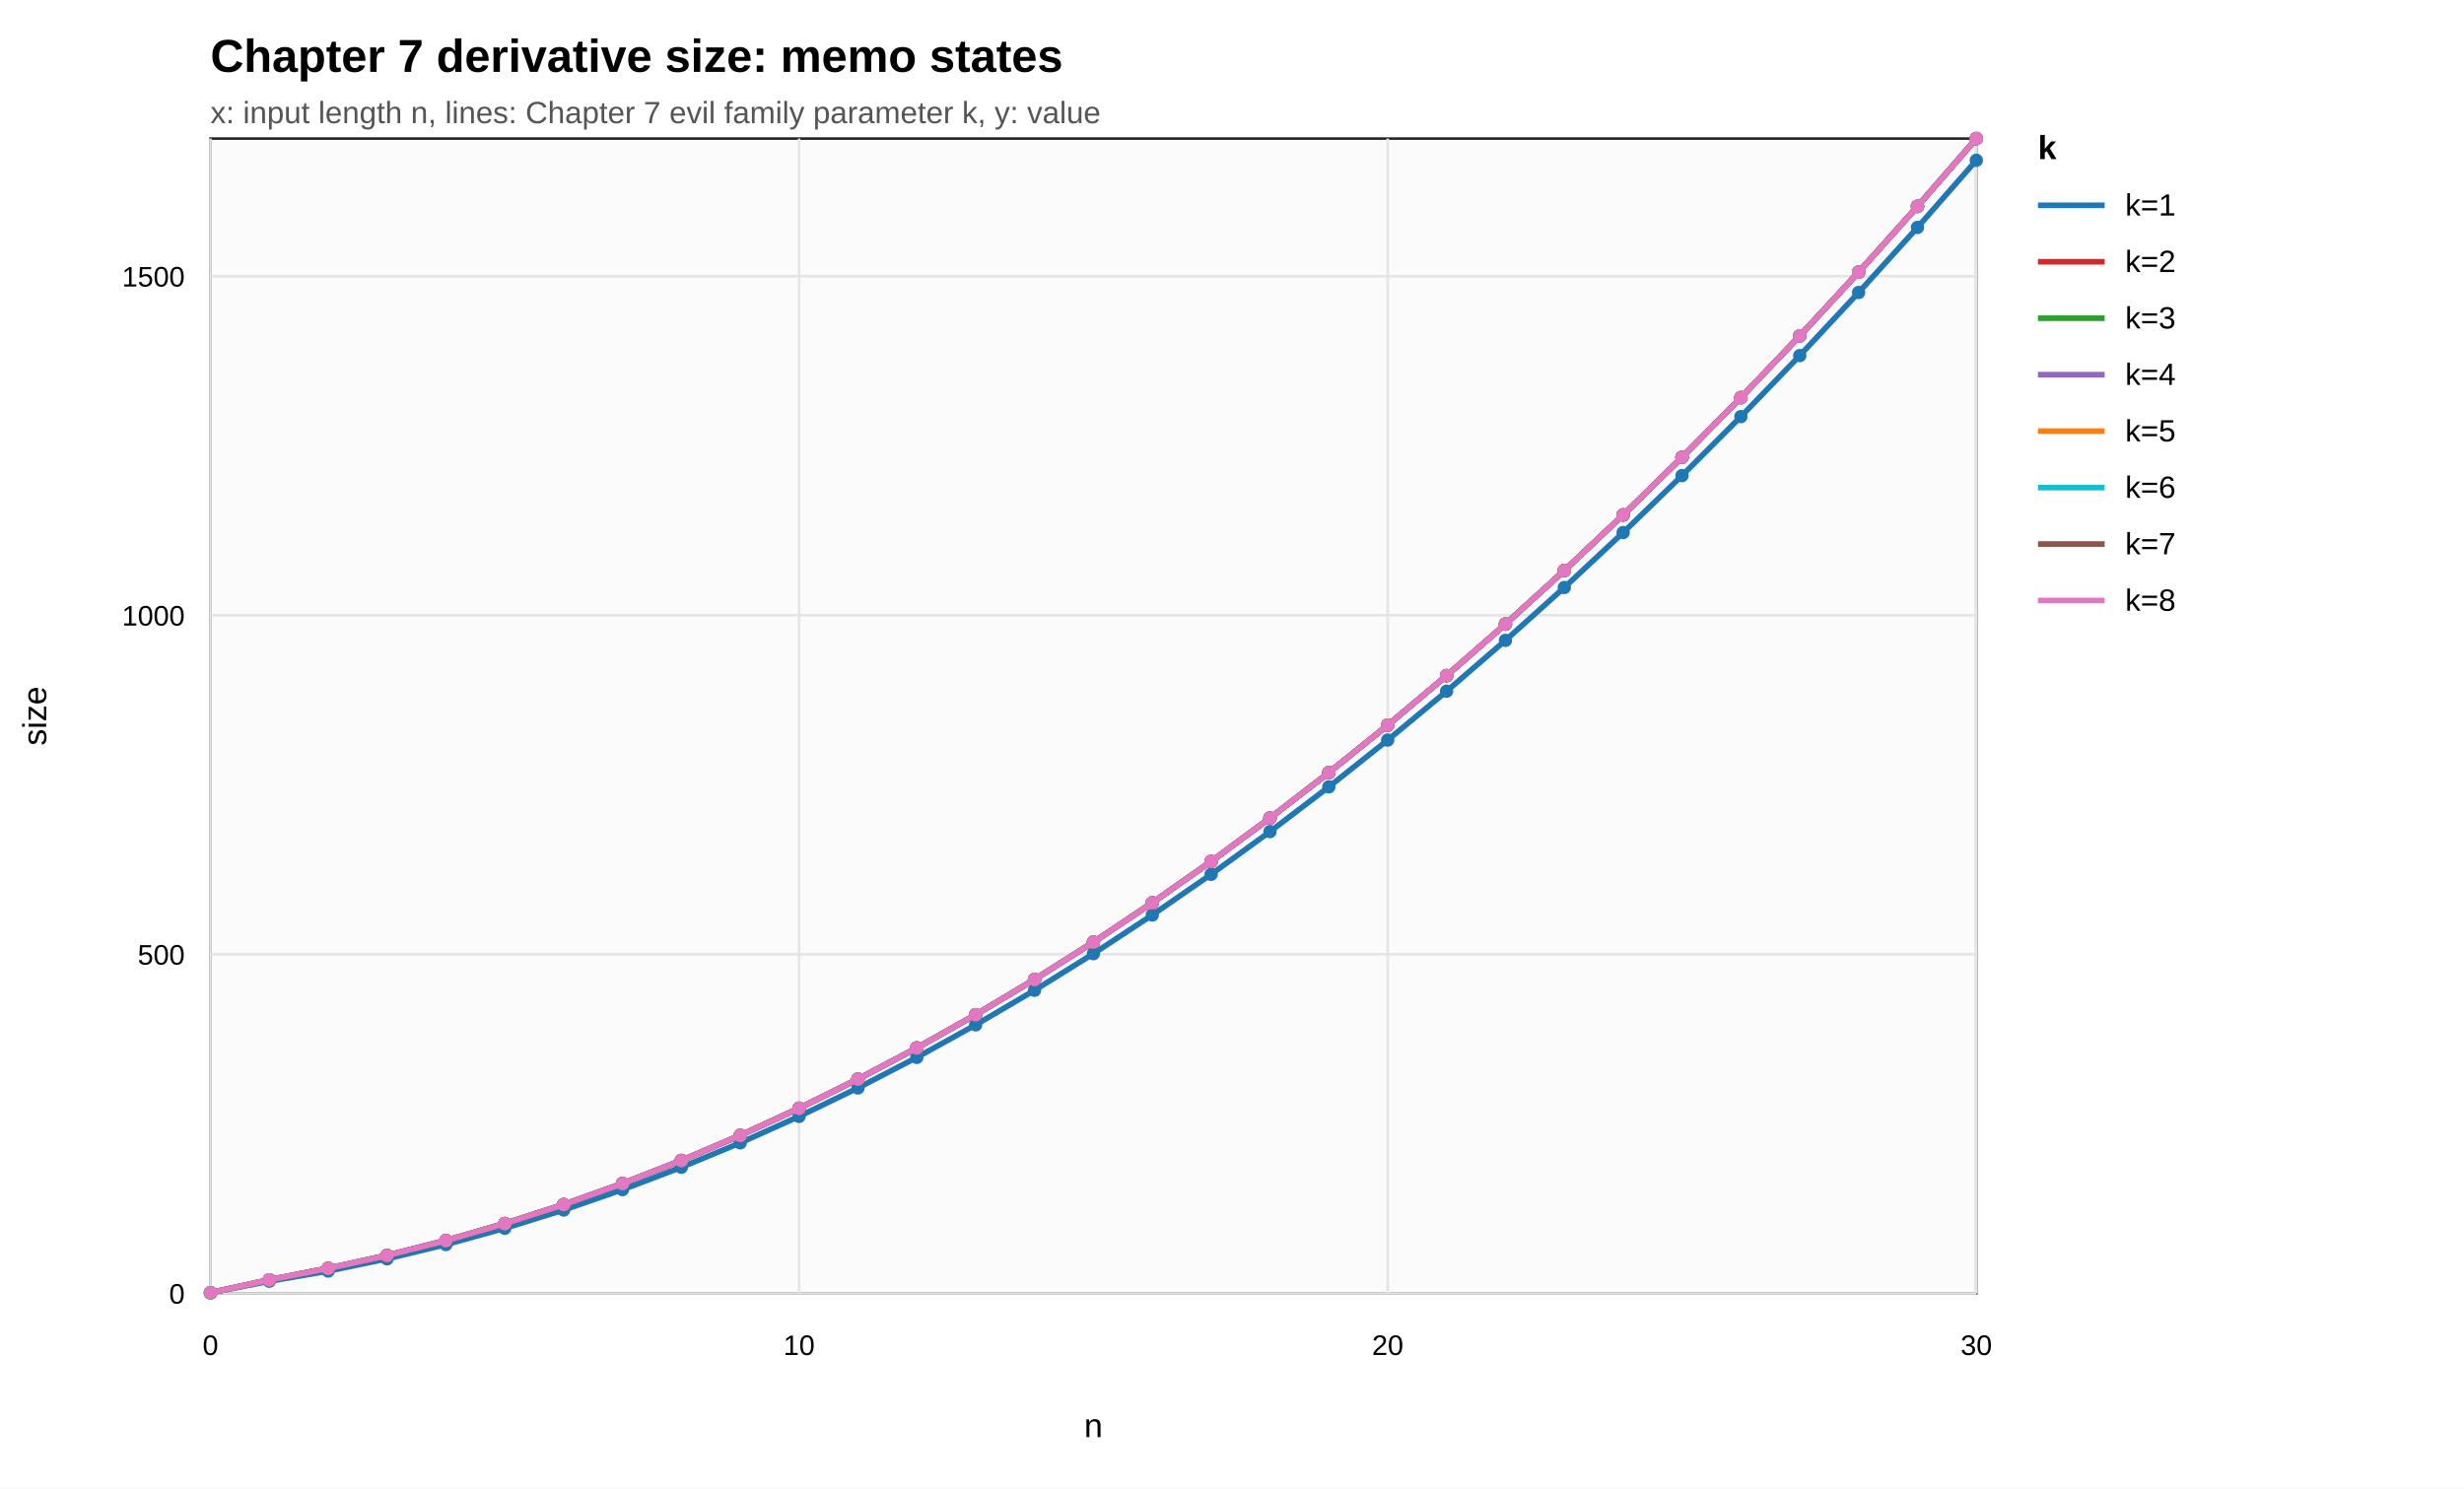
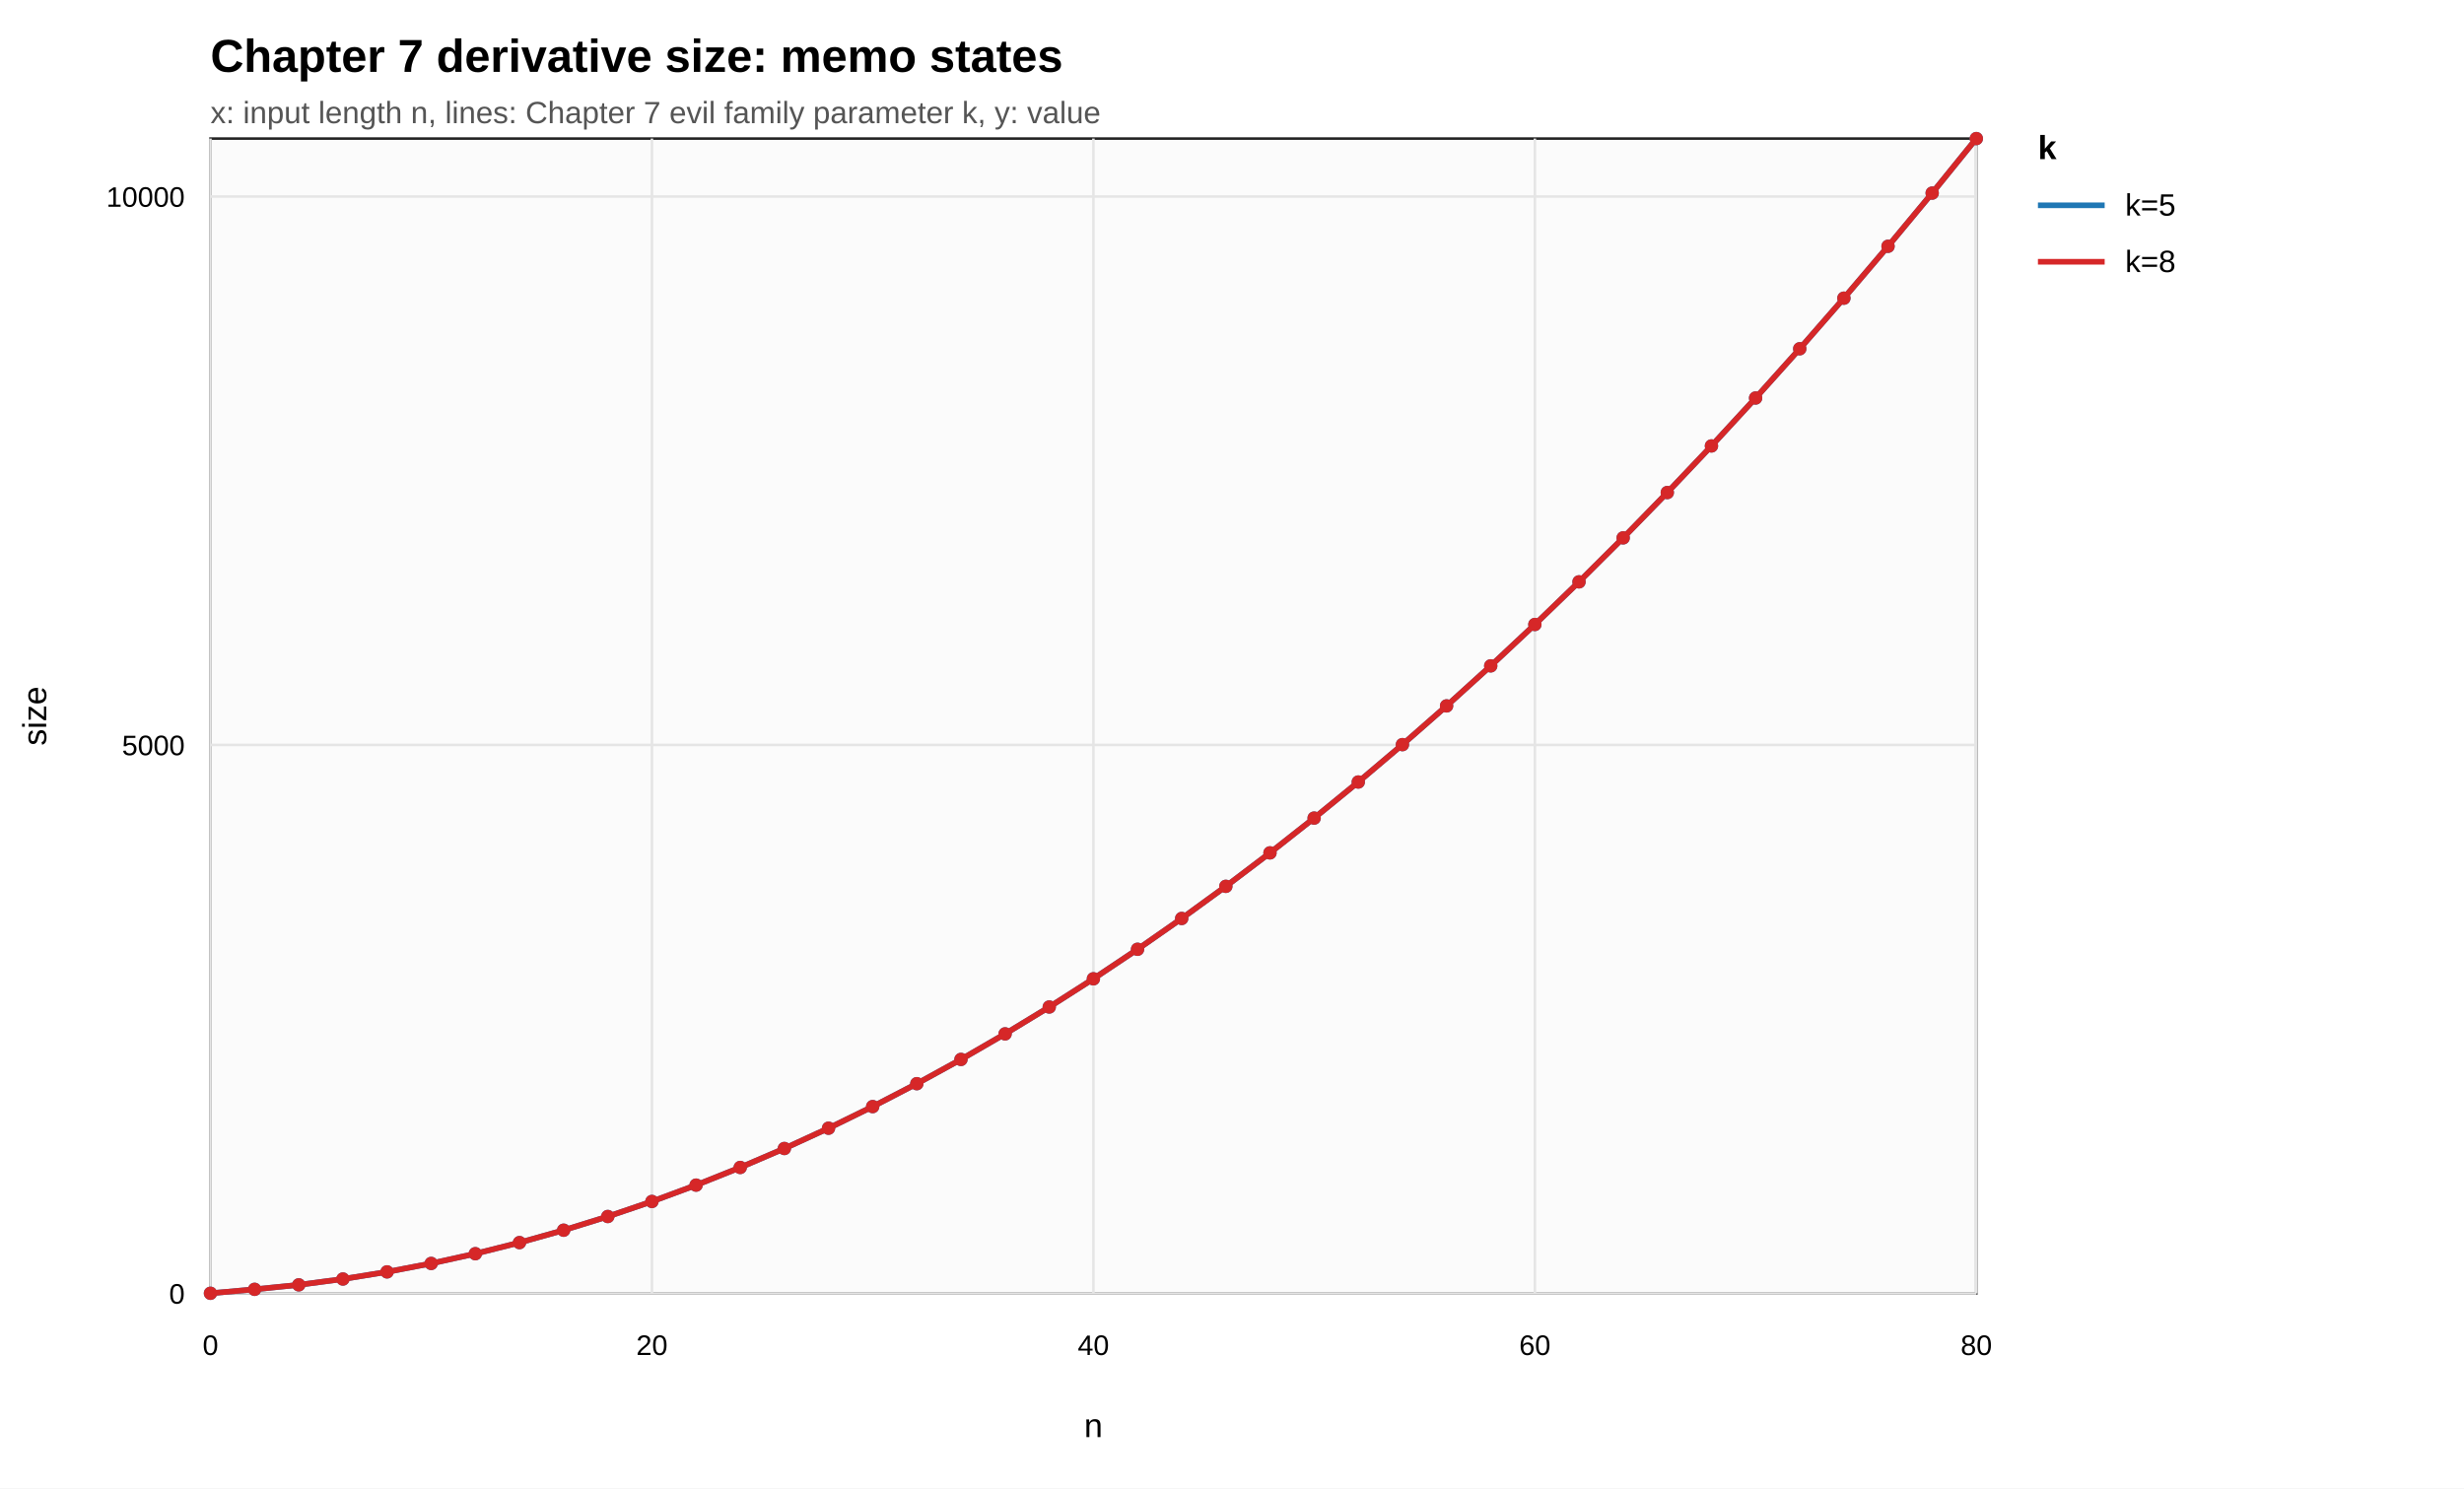
<svg xmlns="http://www.w3.org/2000/svg" width="960" height="580" viewBox="0 0 960 580">
  <rect width="100%" height="100%" fill="#ffffff" />
  <text x="82" y="28" font-family="Arial, sans-serif" font-size="18" font-weight="700">Chapter 7 derivative size: memo states</text>
  <text x="82" y="48" font-family="Arial, sans-serif" font-size="12" fill="#555">x: input length n, lines: Chapter 7 evil family parameter k, y: value</text>
  <rect x="82" y="54" width="688" height="450" fill="#fbfbfb" stroke="#222" stroke-width="1" />
  <line x1="82.00" y1="54" x2="82.00" y2="504" stroke="#e5e5e5" stroke-width="1" />
  <text x="82.00" y="528" text-anchor="middle" font-family="Arial, sans-serif" font-size="11">0</text>
-   <line x1="311.33" y1="54" x2="311.33" y2="504" stroke="#e5e5e5" stroke-width="1" />
-   <text x="311.33" y="528" text-anchor="middle" font-family="Arial, sans-serif" font-size="11">10</text>
-   <line x1="540.67" y1="54" x2="540.67" y2="504" stroke="#e5e5e5" stroke-width="1" />
-   <text x="540.67" y="528" text-anchor="middle" font-family="Arial, sans-serif" font-size="11">20</text>
+   <line x1="254.00" y1="54" x2="254.00" y2="504" stroke="#e5e5e5" stroke-width="1" />
+   <text x="254.00" y="528" text-anchor="middle" font-family="Arial, sans-serif" font-size="11">20</text>
+   <line x1="426.00" y1="54" x2="426.00" y2="504" stroke="#e5e5e5" stroke-width="1" />
+   <text x="426.00" y="528" text-anchor="middle" font-family="Arial, sans-serif" font-size="11">40</text>
+   <line x1="598.00" y1="54" x2="598.00" y2="504" stroke="#e5e5e5" stroke-width="1" />
+   <text x="598.00" y="528" text-anchor="middle" font-family="Arial, sans-serif" font-size="11">60</text>
  <line x1="770.00" y1="54" x2="770.00" y2="504" stroke="#e5e5e5" stroke-width="1" />
-   <text x="770.00" y="528" text-anchor="middle" font-family="Arial, sans-serif" font-size="11">30</text>
+   <text x="770.00" y="528" text-anchor="middle" font-family="Arial, sans-serif" font-size="11">80</text>
  <line x1="82" y1="504.00" x2="770" y2="504.00" stroke="#e5e5e5" stroke-width="1" />
  <text x="72" y="508.00" text-anchor="end" font-family="Arial, sans-serif" font-size="11">0</text>
-   <line x1="82" y1="371.88" x2="770" y2="371.88" stroke="#e5e5e5" stroke-width="1" />
-   <text x="72" y="375.88" text-anchor="end" font-family="Arial, sans-serif" font-size="11">500</text>
-   <line x1="82" y1="239.76" x2="770" y2="239.76" stroke="#e5e5e5" stroke-width="1" />
-   <text x="72" y="243.76" text-anchor="end" font-family="Arial, sans-serif" font-size="11">1000</text>
-   <line x1="82" y1="107.64" x2="770" y2="107.64" stroke="#e5e5e5" stroke-width="1" />
-   <text x="72" y="111.64" text-anchor="end" font-family="Arial, sans-serif" font-size="11">1500</text>
+   <line x1="82" y1="290.28" x2="770" y2="290.28" stroke="#e5e5e5" stroke-width="1" />
+   <text x="72" y="294.28" text-anchor="end" font-family="Arial, sans-serif" font-size="11">5000</text>
+   <line x1="82" y1="76.57" x2="770" y2="76.57" stroke="#e5e5e5" stroke-width="1" />
+   <text x="72" y="80.57" text-anchor="end" font-family="Arial, sans-serif" font-size="11">10000</text>
  <text x="426.00" y="560" text-anchor="middle" font-family="Arial, sans-serif" font-size="13">n</text>
  <text x="18" y="279.00" transform="rotate(-90 18,279.00)" text-anchor="middle" font-family="Arial, sans-serif" font-size="13">size</text>
-   <path d="M82.00,503.74 L104.93,499.24 L127.87,495.28 L150.80,490.52 L173.73,484.97 L196.67,478.63 L219.60,471.50 L242.53,463.57 L265.47,454.85 L288.40,445.34 L311.33,435.03 L334.27,423.94 L357.20,412.04 L380.13,399.36 L403.07,385.88 L426.00,371.62 L448.93,356.55 L471.87,340.70 L494.80,324.05 L517.73,306.61 L540.67,288.38 L563.60,269.36 L586.53,249.54 L609.47,228.93 L632.40,207.52 L655.33,185.33 L678.27,162.34 L701.20,138.56 L724.13,113.98 L747.07,88.62 L770.00,62.46" fill="none" stroke="#1f77b4" stroke-width="2.2" />
-   <circle cx="82.00" cy="503.74" r="2.6" fill="#1f77b4" />
-   <circle cx="104.93" cy="499.24" r="2.6" fill="#1f77b4" />
-   <circle cx="127.87" cy="495.28" r="2.6" fill="#1f77b4" />
-   <circle cx="150.80" cy="490.52" r="2.6" fill="#1f77b4" />
-   <circle cx="173.73" cy="484.97" r="2.6" fill="#1f77b4" />
-   <circle cx="196.67" cy="478.63" r="2.6" fill="#1f77b4" />
-   <circle cx="219.60" cy="471.50" r="2.6" fill="#1f77b4" />
-   <circle cx="242.53" cy="463.57" r="2.6" fill="#1f77b4" />
-   <circle cx="265.47" cy="454.85" r="2.6" fill="#1f77b4" />
-   <circle cx="288.40" cy="445.34" r="2.6" fill="#1f77b4" />
-   <circle cx="311.33" cy="435.03" r="2.6" fill="#1f77b4" />
-   <circle cx="334.27" cy="423.94" r="2.6" fill="#1f77b4" />
-   <circle cx="357.20" cy="412.04" r="2.6" fill="#1f77b4" />
-   <circle cx="380.13" cy="399.36" r="2.6" fill="#1f77b4" />
-   <circle cx="403.07" cy="385.88" r="2.6" fill="#1f77b4" />
-   <circle cx="426.00" cy="371.62" r="2.6" fill="#1f77b4" />
-   <circle cx="448.93" cy="356.55" r="2.6" fill="#1f77b4" />
-   <circle cx="471.87" cy="340.70" r="2.6" fill="#1f77b4" />
-   <circle cx="494.80" cy="324.05" r="2.6" fill="#1f77b4" />
-   <circle cx="517.73" cy="306.61" r="2.6" fill="#1f77b4" />
-   <circle cx="540.67" cy="288.38" r="2.6" fill="#1f77b4" />
-   <circle cx="563.60" cy="269.36" r="2.6" fill="#1f77b4" />
-   <circle cx="586.53" cy="249.54" r="2.6" fill="#1f77b4" />
-   <circle cx="609.47" cy="228.93" r="2.6" fill="#1f77b4" />
-   <circle cx="632.40" cy="207.52" r="2.6" fill="#1f77b4" />
-   <circle cx="655.33" cy="185.33" r="2.6" fill="#1f77b4" />
-   <circle cx="678.27" cy="162.34" r="2.6" fill="#1f77b4" />
-   <circle cx="701.20" cy="138.56" r="2.6" fill="#1f77b4" />
-   <circle cx="724.13" cy="113.98" r="2.6" fill="#1f77b4" />
-   <circle cx="747.07" cy="88.62" r="2.6" fill="#1f77b4" />
-   <circle cx="770.00" cy="62.46" r="2.6" fill="#1f77b4" />
-   <path d="M82.00,503.74 L104.93,498.72 L127.87,494.22 L150.80,489.20 L173.73,483.39 L196.67,476.78 L219.60,469.38 L242.53,461.19 L265.47,452.21 L288.40,442.43 L311.33,431.86 L334.27,420.50 L357.20,408.35 L380.13,395.40 L403.07,381.66 L426.00,367.12 L448.93,351.80 L471.87,335.68 L494.80,318.77 L517.73,301.06 L540.67,282.57 L563.60,263.28 L586.53,243.20 L609.47,222.32 L632.40,200.65 L655.33,178.19 L678.27,154.94 L701.20,130.89 L724.13,106.06 L747.07,80.42 L770.00,54.00" fill="none" stroke="#d62728" stroke-width="2.2" />
-   <circle cx="82.00" cy="503.74" r="2.6" fill="#d62728" />
-   <circle cx="104.93" cy="498.72" r="2.6" fill="#d62728" />
-   <circle cx="127.87" cy="494.22" r="2.6" fill="#d62728" />
-   <circle cx="150.80" cy="489.20" r="2.6" fill="#d62728" />
-   <circle cx="173.73" cy="483.39" r="2.6" fill="#d62728" />
-   <circle cx="196.67" cy="476.78" r="2.6" fill="#d62728" />
-   <circle cx="219.60" cy="469.38" r="2.6" fill="#d62728" />
-   <circle cx="242.53" cy="461.19" r="2.6" fill="#d62728" />
-   <circle cx="265.47" cy="452.21" r="2.6" fill="#d62728" />
-   <circle cx="288.40" cy="442.43" r="2.6" fill="#d62728" />
-   <circle cx="311.33" cy="431.86" r="2.6" fill="#d62728" />
-   <circle cx="334.27" cy="420.50" r="2.6" fill="#d62728" />
-   <circle cx="357.20" cy="408.35" r="2.6" fill="#d62728" />
-   <circle cx="380.13" cy="395.40" r="2.6" fill="#d62728" />
-   <circle cx="403.07" cy="381.66" r="2.6" fill="#d62728" />
-   <circle cx="426.00" cy="367.12" r="2.6" fill="#d62728" />
-   <circle cx="448.93" cy="351.80" r="2.6" fill="#d62728" />
-   <circle cx="471.87" cy="335.68" r="2.6" fill="#d62728" />
-   <circle cx="494.80" cy="318.77" r="2.6" fill="#d62728" />
-   <circle cx="517.73" cy="301.06" r="2.6" fill="#d62728" />
-   <circle cx="540.67" cy="282.57" r="2.6" fill="#d62728" />
-   <circle cx="563.60" cy="263.28" r="2.6" fill="#d62728" />
-   <circle cx="586.53" cy="243.20" r="2.6" fill="#d62728" />
-   <circle cx="609.47" cy="222.32" r="2.6" fill="#d62728" />
-   <circle cx="632.40" cy="200.65" r="2.6" fill="#d62728" />
-   <circle cx="655.33" cy="178.19" r="2.6" fill="#d62728" />
-   <circle cx="678.27" cy="154.94" r="2.6" fill="#d62728" />
-   <circle cx="701.20" cy="130.89" r="2.6" fill="#d62728" />
-   <circle cx="724.13" cy="106.06" r="2.6" fill="#d62728" />
-   <circle cx="747.07" cy="80.42" r="2.6" fill="#d62728" />
+   <path d="M82.00,503.96 L99.20,502.42 L116.40,500.67 L133.60,498.40 L150.80,495.62 L168.00,492.33 L185.20,488.53 L202.40,484.21 L219.60,479.38 L236.80,474.04 L254.00,468.18 L271.20,461.81 L288.40,454.93 L305.60,447.54 L322.80,439.63 L340.00,431.21 L357.20,422.28 L374.40,412.83 L391.60,402.87 L408.80,392.40 L426.00,381.41 L443.20,369.91 L460.40,357.90 L477.60,345.38 L494.80,332.34 L512.00,318.79 L529.20,304.73 L546.40,290.16 L563.60,275.07 L580.80,259.47 L598.00,243.35 L615.20,226.73 L632.40,209.59 L649.60,191.93 L666.80,173.77 L684.00,155.09 L701.20,135.90 L718.40,116.19 L735.60,95.97 L752.80,75.24 L770.00,54.00" fill="none" stroke="#1f77b4" stroke-width="2.2" />
+   <circle cx="82.00" cy="503.96" r="2.6" fill="#1f77b4" />
+   <circle cx="99.20" cy="502.42" r="2.6" fill="#1f77b4" />
+   <circle cx="116.40" cy="500.67" r="2.6" fill="#1f77b4" />
+   <circle cx="133.60" cy="498.40" r="2.6" fill="#1f77b4" />
+   <circle cx="150.80" cy="495.62" r="2.6" fill="#1f77b4" />
+   <circle cx="168.00" cy="492.33" r="2.6" fill="#1f77b4" />
+   <circle cx="185.20" cy="488.53" r="2.6" fill="#1f77b4" />
+   <circle cx="202.40" cy="484.21" r="2.6" fill="#1f77b4" />
+   <circle cx="219.60" cy="479.38" r="2.6" fill="#1f77b4" />
+   <circle cx="236.80" cy="474.04" r="2.6" fill="#1f77b4" />
+   <circle cx="254.00" cy="468.18" r="2.6" fill="#1f77b4" />
+   <circle cx="271.20" cy="461.81" r="2.6" fill="#1f77b4" />
+   <circle cx="288.40" cy="454.93" r="2.6" fill="#1f77b4" />
+   <circle cx="305.60" cy="447.54" r="2.6" fill="#1f77b4" />
+   <circle cx="322.80" cy="439.63" r="2.6" fill="#1f77b4" />
+   <circle cx="340.00" cy="431.21" r="2.6" fill="#1f77b4" />
+   <circle cx="357.20" cy="422.28" r="2.6" fill="#1f77b4" />
+   <circle cx="374.40" cy="412.83" r="2.6" fill="#1f77b4" />
+   <circle cx="391.60" cy="402.87" r="2.6" fill="#1f77b4" />
+   <circle cx="408.80" cy="392.40" r="2.6" fill="#1f77b4" />
+   <circle cx="426.00" cy="381.41" r="2.6" fill="#1f77b4" />
+   <circle cx="443.20" cy="369.91" r="2.6" fill="#1f77b4" />
+   <circle cx="460.40" cy="357.90" r="2.6" fill="#1f77b4" />
+   <circle cx="477.60" cy="345.38" r="2.6" fill="#1f77b4" />
+   <circle cx="494.80" cy="332.34" r="2.6" fill="#1f77b4" />
+   <circle cx="512.00" cy="318.79" r="2.6" fill="#1f77b4" />
+   <circle cx="529.20" cy="304.73" r="2.6" fill="#1f77b4" />
+   <circle cx="546.40" cy="290.16" r="2.6" fill="#1f77b4" />
+   <circle cx="563.60" cy="275.07" r="2.6" fill="#1f77b4" />
+   <circle cx="580.80" cy="259.47" r="2.6" fill="#1f77b4" />
+   <circle cx="598.00" cy="243.35" r="2.6" fill="#1f77b4" />
+   <circle cx="615.20" cy="226.73" r="2.6" fill="#1f77b4" />
+   <circle cx="632.40" cy="209.59" r="2.6" fill="#1f77b4" />
+   <circle cx="649.60" cy="191.93" r="2.6" fill="#1f77b4" />
+   <circle cx="666.80" cy="173.77" r="2.6" fill="#1f77b4" />
+   <circle cx="684.00" cy="155.09" r="2.6" fill="#1f77b4" />
+   <circle cx="701.20" cy="135.90" r="2.6" fill="#1f77b4" />
+   <circle cx="718.40" cy="116.19" r="2.6" fill="#1f77b4" />
+   <circle cx="735.60" cy="95.97" r="2.6" fill="#1f77b4" />
+   <circle cx="752.80" cy="75.24" r="2.6" fill="#1f77b4" />
+   <circle cx="770.00" cy="54.00" r="2.6" fill="#1f77b4" />
+   <path d="M82.00,503.96 L99.20,502.42 L116.40,500.67 L133.60,498.40 L150.80,495.62 L168.00,492.33 L185.20,488.53 L202.40,484.21 L219.60,479.38 L236.80,474.04 L254.00,468.18 L271.20,461.81 L288.40,454.93 L305.60,447.54 L322.80,439.63 L340.00,431.21 L357.20,422.28 L374.40,412.83 L391.60,402.87 L408.80,392.40 L426.00,381.41 L443.20,369.91 L460.40,357.90 L477.60,345.38 L494.80,332.34 L512.00,318.79 L529.20,304.73 L546.40,290.16 L563.60,275.07 L580.80,259.47 L598.00,243.35 L615.20,226.73 L632.40,209.59 L649.60,191.93 L666.80,173.77 L684.00,155.09 L701.20,135.90 L718.40,116.19 L735.60,95.97 L752.80,75.24 L770.00,54.00" fill="none" stroke="#d62728" stroke-width="2.2" />
+   <circle cx="82.00" cy="503.96" r="2.6" fill="#d62728" />
+   <circle cx="99.20" cy="502.42" r="2.6" fill="#d62728" />
+   <circle cx="116.40" cy="500.67" r="2.6" fill="#d62728" />
+   <circle cx="133.60" cy="498.40" r="2.6" fill="#d62728" />
+   <circle cx="150.80" cy="495.62" r="2.6" fill="#d62728" />
+   <circle cx="168.00" cy="492.33" r="2.6" fill="#d62728" />
+   <circle cx="185.20" cy="488.53" r="2.6" fill="#d62728" />
+   <circle cx="202.40" cy="484.21" r="2.6" fill="#d62728" />
+   <circle cx="219.60" cy="479.38" r="2.6" fill="#d62728" />
+   <circle cx="236.80" cy="474.04" r="2.6" fill="#d62728" />
+   <circle cx="254.00" cy="468.18" r="2.6" fill="#d62728" />
+   <circle cx="271.20" cy="461.81" r="2.6" fill="#d62728" />
+   <circle cx="288.40" cy="454.93" r="2.6" fill="#d62728" />
+   <circle cx="305.60" cy="447.54" r="2.6" fill="#d62728" />
+   <circle cx="322.80" cy="439.63" r="2.6" fill="#d62728" />
+   <circle cx="340.00" cy="431.21" r="2.6" fill="#d62728" />
+   <circle cx="357.20" cy="422.28" r="2.6" fill="#d62728" />
+   <circle cx="374.40" cy="412.83" r="2.6" fill="#d62728" />
+   <circle cx="391.60" cy="402.87" r="2.6" fill="#d62728" />
+   <circle cx="408.80" cy="392.40" r="2.6" fill="#d62728" />
+   <circle cx="426.00" cy="381.41" r="2.6" fill="#d62728" />
+   <circle cx="443.20" cy="369.91" r="2.6" fill="#d62728" />
+   <circle cx="460.40" cy="357.90" r="2.6" fill="#d62728" />
+   <circle cx="477.60" cy="345.38" r="2.6" fill="#d62728" />
+   <circle cx="494.80" cy="332.34" r="2.6" fill="#d62728" />
+   <circle cx="512.00" cy="318.79" r="2.6" fill="#d62728" />
+   <circle cx="529.20" cy="304.73" r="2.6" fill="#d62728" />
+   <circle cx="546.40" cy="290.16" r="2.6" fill="#d62728" />
+   <circle cx="563.60" cy="275.07" r="2.6" fill="#d62728" />
+   <circle cx="580.80" cy="259.47" r="2.6" fill="#d62728" />
+   <circle cx="598.00" cy="243.35" r="2.6" fill="#d62728" />
+   <circle cx="615.20" cy="226.73" r="2.6" fill="#d62728" />
+   <circle cx="632.40" cy="209.59" r="2.6" fill="#d62728" />
+   <circle cx="649.60" cy="191.93" r="2.6" fill="#d62728" />
+   <circle cx="666.80" cy="173.77" r="2.6" fill="#d62728" />
+   <circle cx="684.00" cy="155.09" r="2.6" fill="#d62728" />
+   <circle cx="701.20" cy="135.90" r="2.6" fill="#d62728" />
+   <circle cx="718.40" cy="116.19" r="2.6" fill="#d62728" />
+   <circle cx="735.60" cy="95.97" r="2.6" fill="#d62728" />
+   <circle cx="752.80" cy="75.24" r="2.6" fill="#d62728" />
  <circle cx="770.00" cy="54.00" r="2.6" fill="#d62728" />
-   <path d="M82.00,503.74 L104.93,498.72 L127.87,494.22 L150.80,489.20 L173.73,483.39 L196.67,476.78 L219.60,469.38 L242.53,461.19 L265.47,452.21 L288.40,442.43 L311.33,431.86 L334.27,420.50 L357.20,408.35 L380.13,395.40 L403.07,381.66 L426.00,367.12 L448.93,351.80 L471.87,335.68 L494.80,318.77 L517.73,301.06 L540.67,282.57 L563.60,263.28 L586.53,243.20 L609.47,222.32 L632.40,200.65 L655.33,178.19 L678.27,154.94 L701.20,130.89 L724.13,106.06 L747.07,80.42 L770.00,54.00" fill="none" stroke="#2ca02c" stroke-width="2.2" />
-   <circle cx="82.00" cy="503.74" r="2.6" fill="#2ca02c" />
-   <circle cx="104.93" cy="498.72" r="2.6" fill="#2ca02c" />
-   <circle cx="127.87" cy="494.22" r="2.6" fill="#2ca02c" />
-   <circle cx="150.80" cy="489.20" r="2.6" fill="#2ca02c" />
-   <circle cx="173.73" cy="483.39" r="2.6" fill="#2ca02c" />
-   <circle cx="196.67" cy="476.78" r="2.6" fill="#2ca02c" />
-   <circle cx="219.60" cy="469.38" r="2.6" fill="#2ca02c" />
-   <circle cx="242.53" cy="461.19" r="2.6" fill="#2ca02c" />
-   <circle cx="265.47" cy="452.21" r="2.6" fill="#2ca02c" />
-   <circle cx="288.40" cy="442.43" r="2.6" fill="#2ca02c" />
-   <circle cx="311.33" cy="431.86" r="2.6" fill="#2ca02c" />
-   <circle cx="334.27" cy="420.50" r="2.6" fill="#2ca02c" />
-   <circle cx="357.20" cy="408.35" r="2.6" fill="#2ca02c" />
-   <circle cx="380.13" cy="395.40" r="2.6" fill="#2ca02c" />
-   <circle cx="403.07" cy="381.66" r="2.6" fill="#2ca02c" />
-   <circle cx="426.00" cy="367.12" r="2.6" fill="#2ca02c" />
-   <circle cx="448.93" cy="351.80" r="2.6" fill="#2ca02c" />
-   <circle cx="471.87" cy="335.68" r="2.6" fill="#2ca02c" />
-   <circle cx="494.80" cy="318.77" r="2.6" fill="#2ca02c" />
-   <circle cx="517.73" cy="301.06" r="2.6" fill="#2ca02c" />
-   <circle cx="540.67" cy="282.57" r="2.6" fill="#2ca02c" />
-   <circle cx="563.60" cy="263.28" r="2.6" fill="#2ca02c" />
-   <circle cx="586.53" cy="243.20" r="2.6" fill="#2ca02c" />
-   <circle cx="609.47" cy="222.32" r="2.6" fill="#2ca02c" />
-   <circle cx="632.40" cy="200.65" r="2.6" fill="#2ca02c" />
-   <circle cx="655.33" cy="178.19" r="2.6" fill="#2ca02c" />
-   <circle cx="678.27" cy="154.94" r="2.6" fill="#2ca02c" />
-   <circle cx="701.20" cy="130.89" r="2.6" fill="#2ca02c" />
-   <circle cx="724.13" cy="106.06" r="2.6" fill="#2ca02c" />
-   <circle cx="747.07" cy="80.42" r="2.6" fill="#2ca02c" />
-   <circle cx="770.00" cy="54.00" r="2.6" fill="#2ca02c" />
-   <path d="M82.00,503.74 L104.93,498.72 L127.87,494.22 L150.80,489.20 L173.73,483.39 L196.67,476.78 L219.60,469.38 L242.53,461.19 L265.47,452.21 L288.40,442.43 L311.33,431.86 L334.27,420.50 L357.20,408.35 L380.13,395.40 L403.07,381.66 L426.00,367.12 L448.93,351.80 L471.87,335.68 L494.80,318.77 L517.73,301.06 L540.67,282.57 L563.60,263.28 L586.53,243.20 L609.47,222.32 L632.40,200.65 L655.33,178.19 L678.27,154.94 L701.20,130.89 L724.13,106.06 L747.07,80.42 L770.00,54.00" fill="none" stroke="#9467bd" stroke-width="2.2" />
-   <circle cx="82.00" cy="503.74" r="2.6" fill="#9467bd" />
-   <circle cx="104.93" cy="498.72" r="2.6" fill="#9467bd" />
-   <circle cx="127.87" cy="494.22" r="2.6" fill="#9467bd" />
-   <circle cx="150.80" cy="489.20" r="2.6" fill="#9467bd" />
-   <circle cx="173.73" cy="483.39" r="2.6" fill="#9467bd" />
-   <circle cx="196.67" cy="476.78" r="2.6" fill="#9467bd" />
-   <circle cx="219.60" cy="469.38" r="2.6" fill="#9467bd" />
-   <circle cx="242.53" cy="461.19" r="2.6" fill="#9467bd" />
-   <circle cx="265.47" cy="452.21" r="2.6" fill="#9467bd" />
-   <circle cx="288.40" cy="442.43" r="2.6" fill="#9467bd" />
-   <circle cx="311.33" cy="431.86" r="2.6" fill="#9467bd" />
-   <circle cx="334.27" cy="420.50" r="2.6" fill="#9467bd" />
-   <circle cx="357.20" cy="408.35" r="2.6" fill="#9467bd" />
-   <circle cx="380.13" cy="395.40" r="2.6" fill="#9467bd" />
-   <circle cx="403.07" cy="381.66" r="2.6" fill="#9467bd" />
-   <circle cx="426.00" cy="367.12" r="2.6" fill="#9467bd" />
-   <circle cx="448.93" cy="351.80" r="2.6" fill="#9467bd" />
-   <circle cx="471.87" cy="335.68" r="2.6" fill="#9467bd" />
-   <circle cx="494.80" cy="318.77" r="2.6" fill="#9467bd" />
-   <circle cx="517.73" cy="301.06" r="2.6" fill="#9467bd" />
-   <circle cx="540.67" cy="282.57" r="2.6" fill="#9467bd" />
-   <circle cx="563.60" cy="263.28" r="2.6" fill="#9467bd" />
-   <circle cx="586.53" cy="243.20" r="2.6" fill="#9467bd" />
-   <circle cx="609.47" cy="222.32" r="2.6" fill="#9467bd" />
-   <circle cx="632.40" cy="200.65" r="2.6" fill="#9467bd" />
-   <circle cx="655.33" cy="178.19" r="2.6" fill="#9467bd" />
-   <circle cx="678.27" cy="154.94" r="2.6" fill="#9467bd" />
-   <circle cx="701.20" cy="130.89" r="2.6" fill="#9467bd" />
-   <circle cx="724.13" cy="106.06" r="2.6" fill="#9467bd" />
-   <circle cx="747.07" cy="80.42" r="2.6" fill="#9467bd" />
-   <circle cx="770.00" cy="54.00" r="2.6" fill="#9467bd" />
-   <path d="M82.00,503.74 L104.93,498.72 L127.87,494.22 L150.80,489.20 L173.73,483.39 L196.67,476.78 L219.60,469.38 L242.53,461.19 L265.47,452.21 L288.40,442.43 L311.33,431.86 L334.27,420.50 L357.20,408.35 L380.13,395.40 L403.07,381.66 L426.00,367.12 L448.93,351.80 L471.87,335.68 L494.80,318.77 L517.73,301.06 L540.67,282.57 L563.60,263.28 L586.53,243.20 L609.47,222.32 L632.40,200.65 L655.33,178.19 L678.27,154.94 L701.20,130.89 L724.13,106.06 L747.07,80.42 L770.00,54.00" fill="none" stroke="#ff7f0e" stroke-width="2.2" />
-   <circle cx="82.00" cy="503.74" r="2.6" fill="#ff7f0e" />
-   <circle cx="104.93" cy="498.72" r="2.6" fill="#ff7f0e" />
-   <circle cx="127.87" cy="494.22" r="2.6" fill="#ff7f0e" />
-   <circle cx="150.80" cy="489.20" r="2.6" fill="#ff7f0e" />
-   <circle cx="173.73" cy="483.39" r="2.6" fill="#ff7f0e" />
-   <circle cx="196.67" cy="476.78" r="2.6" fill="#ff7f0e" />
-   <circle cx="219.60" cy="469.38" r="2.6" fill="#ff7f0e" />
-   <circle cx="242.53" cy="461.19" r="2.6" fill="#ff7f0e" />
-   <circle cx="265.47" cy="452.21" r="2.6" fill="#ff7f0e" />
-   <circle cx="288.40" cy="442.43" r="2.6" fill="#ff7f0e" />
-   <circle cx="311.33" cy="431.86" r="2.6" fill="#ff7f0e" />
-   <circle cx="334.27" cy="420.50" r="2.6" fill="#ff7f0e" />
-   <circle cx="357.20" cy="408.35" r="2.6" fill="#ff7f0e" />
-   <circle cx="380.13" cy="395.40" r="2.6" fill="#ff7f0e" />
-   <circle cx="403.07" cy="381.66" r="2.6" fill="#ff7f0e" />
-   <circle cx="426.00" cy="367.12" r="2.6" fill="#ff7f0e" />
-   <circle cx="448.93" cy="351.80" r="2.6" fill="#ff7f0e" />
-   <circle cx="471.87" cy="335.68" r="2.6" fill="#ff7f0e" />
-   <circle cx="494.80" cy="318.77" r="2.6" fill="#ff7f0e" />
-   <circle cx="517.73" cy="301.06" r="2.6" fill="#ff7f0e" />
-   <circle cx="540.67" cy="282.57" r="2.6" fill="#ff7f0e" />
-   <circle cx="563.60" cy="263.28" r="2.6" fill="#ff7f0e" />
-   <circle cx="586.53" cy="243.20" r="2.6" fill="#ff7f0e" />
-   <circle cx="609.47" cy="222.32" r="2.6" fill="#ff7f0e" />
-   <circle cx="632.40" cy="200.65" r="2.6" fill="#ff7f0e" />
-   <circle cx="655.33" cy="178.19" r="2.6" fill="#ff7f0e" />
-   <circle cx="678.27" cy="154.94" r="2.6" fill="#ff7f0e" />
-   <circle cx="701.20" cy="130.89" r="2.6" fill="#ff7f0e" />
-   <circle cx="724.13" cy="106.06" r="2.6" fill="#ff7f0e" />
-   <circle cx="747.07" cy="80.42" r="2.6" fill="#ff7f0e" />
-   <circle cx="770.00" cy="54.00" r="2.6" fill="#ff7f0e" />
-   <path d="M82.00,503.74 L104.93,498.72 L127.87,494.22 L150.80,489.20 L173.73,483.39 L196.67,476.78 L219.60,469.38 L242.53,461.19 L265.47,452.21 L288.40,442.43 L311.33,431.86 L334.27,420.50 L357.20,408.35 L380.13,395.40 L403.07,381.66 L426.00,367.12 L448.93,351.80 L471.87,335.68 L494.80,318.77 L517.73,301.06 L540.67,282.57 L563.60,263.28 L586.53,243.20 L609.47,222.32 L632.40,200.65 L655.33,178.19 L678.27,154.94 L701.20,130.89 L724.13,106.06 L747.07,80.42 L770.00,54.00" fill="none" stroke="#17becf" stroke-width="2.2" />
-   <circle cx="82.00" cy="503.74" r="2.6" fill="#17becf" />
-   <circle cx="104.93" cy="498.72" r="2.6" fill="#17becf" />
-   <circle cx="127.87" cy="494.22" r="2.6" fill="#17becf" />
-   <circle cx="150.80" cy="489.20" r="2.6" fill="#17becf" />
-   <circle cx="173.73" cy="483.39" r="2.6" fill="#17becf" />
-   <circle cx="196.67" cy="476.78" r="2.6" fill="#17becf" />
-   <circle cx="219.60" cy="469.38" r="2.6" fill="#17becf" />
-   <circle cx="242.53" cy="461.19" r="2.6" fill="#17becf" />
-   <circle cx="265.47" cy="452.21" r="2.6" fill="#17becf" />
-   <circle cx="288.40" cy="442.43" r="2.6" fill="#17becf" />
-   <circle cx="311.33" cy="431.86" r="2.6" fill="#17becf" />
-   <circle cx="334.27" cy="420.50" r="2.6" fill="#17becf" />
-   <circle cx="357.20" cy="408.35" r="2.6" fill="#17becf" />
-   <circle cx="380.13" cy="395.40" r="2.6" fill="#17becf" />
-   <circle cx="403.07" cy="381.66" r="2.6" fill="#17becf" />
-   <circle cx="426.00" cy="367.12" r="2.6" fill="#17becf" />
-   <circle cx="448.93" cy="351.80" r="2.6" fill="#17becf" />
-   <circle cx="471.87" cy="335.68" r="2.6" fill="#17becf" />
-   <circle cx="494.80" cy="318.77" r="2.6" fill="#17becf" />
-   <circle cx="517.73" cy="301.06" r="2.6" fill="#17becf" />
-   <circle cx="540.67" cy="282.57" r="2.6" fill="#17becf" />
-   <circle cx="563.60" cy="263.28" r="2.6" fill="#17becf" />
-   <circle cx="586.53" cy="243.20" r="2.6" fill="#17becf" />
-   <circle cx="609.47" cy="222.32" r="2.6" fill="#17becf" />
-   <circle cx="632.40" cy="200.65" r="2.6" fill="#17becf" />
-   <circle cx="655.33" cy="178.19" r="2.6" fill="#17becf" />
-   <circle cx="678.27" cy="154.94" r="2.6" fill="#17becf" />
-   <circle cx="701.20" cy="130.89" r="2.6" fill="#17becf" />
-   <circle cx="724.13" cy="106.06" r="2.6" fill="#17becf" />
-   <circle cx="747.07" cy="80.42" r="2.6" fill="#17becf" />
-   <circle cx="770.00" cy="54.00" r="2.6" fill="#17becf" />
-   <path d="M82.00,503.74 L104.93,498.72 L127.87,494.22 L150.80,489.20 L173.73,483.39 L196.67,476.78 L219.60,469.38 L242.53,461.19 L265.47,452.21 L288.40,442.43 L311.33,431.86 L334.27,420.50 L357.20,408.35 L380.13,395.40 L403.07,381.66 L426.00,367.12 L448.93,351.80 L471.87,335.68 L494.80,318.77 L517.73,301.06 L540.67,282.57 L563.60,263.28 L586.53,243.20 L609.47,222.32 L632.40,200.65 L655.33,178.19 L678.27,154.94 L701.20,130.89 L724.13,106.06 L747.07,80.42 L770.00,54.00" fill="none" stroke="#8c564b" stroke-width="2.2" />
-   <circle cx="82.00" cy="503.74" r="2.6" fill="#8c564b" />
-   <circle cx="104.93" cy="498.72" r="2.6" fill="#8c564b" />
-   <circle cx="127.87" cy="494.22" r="2.6" fill="#8c564b" />
-   <circle cx="150.80" cy="489.20" r="2.6" fill="#8c564b" />
-   <circle cx="173.73" cy="483.39" r="2.6" fill="#8c564b" />
-   <circle cx="196.67" cy="476.78" r="2.6" fill="#8c564b" />
-   <circle cx="219.60" cy="469.38" r="2.6" fill="#8c564b" />
-   <circle cx="242.53" cy="461.19" r="2.6" fill="#8c564b" />
-   <circle cx="265.47" cy="452.21" r="2.6" fill="#8c564b" />
-   <circle cx="288.40" cy="442.43" r="2.6" fill="#8c564b" />
-   <circle cx="311.33" cy="431.86" r="2.6" fill="#8c564b" />
-   <circle cx="334.27" cy="420.50" r="2.6" fill="#8c564b" />
-   <circle cx="357.20" cy="408.35" r="2.6" fill="#8c564b" />
-   <circle cx="380.13" cy="395.40" r="2.6" fill="#8c564b" />
-   <circle cx="403.07" cy="381.66" r="2.6" fill="#8c564b" />
-   <circle cx="426.00" cy="367.12" r="2.6" fill="#8c564b" />
-   <circle cx="448.93" cy="351.80" r="2.6" fill="#8c564b" />
-   <circle cx="471.87" cy="335.68" r="2.6" fill="#8c564b" />
-   <circle cx="494.80" cy="318.77" r="2.6" fill="#8c564b" />
-   <circle cx="517.73" cy="301.06" r="2.6" fill="#8c564b" />
-   <circle cx="540.67" cy="282.57" r="2.6" fill="#8c564b" />
-   <circle cx="563.60" cy="263.28" r="2.6" fill="#8c564b" />
-   <circle cx="586.53" cy="243.20" r="2.6" fill="#8c564b" />
-   <circle cx="609.47" cy="222.32" r="2.6" fill="#8c564b" />
-   <circle cx="632.40" cy="200.65" r="2.6" fill="#8c564b" />
-   <circle cx="655.33" cy="178.19" r="2.6" fill="#8c564b" />
-   <circle cx="678.27" cy="154.94" r="2.6" fill="#8c564b" />
-   <circle cx="701.20" cy="130.89" r="2.6" fill="#8c564b" />
-   <circle cx="724.13" cy="106.06" r="2.6" fill="#8c564b" />
-   <circle cx="747.07" cy="80.42" r="2.6" fill="#8c564b" />
-   <circle cx="770.00" cy="54.00" r="2.6" fill="#8c564b" />
-   <path d="M82.00,503.74 L104.93,498.72 L127.87,494.22 L150.80,489.20 L173.73,483.39 L196.67,476.78 L219.60,469.38 L242.53,461.19 L265.47,452.21 L288.40,442.43 L311.33,431.86 L334.27,420.50 L357.20,408.35 L380.13,395.40 L403.07,381.66 L426.00,367.12 L448.93,351.80 L471.87,335.68 L494.80,318.77 L517.73,301.06 L540.67,282.57 L563.60,263.28 L586.53,243.20 L609.47,222.32 L632.40,200.65 L655.33,178.19 L678.27,154.94 L701.20,130.89 L724.13,106.06 L747.07,80.42 L770.00,54.00" fill="none" stroke="#e377c2" stroke-width="2.2" />
-   <circle cx="82.00" cy="503.74" r="2.6" fill="#e377c2" />
-   <circle cx="104.93" cy="498.72" r="2.6" fill="#e377c2" />
-   <circle cx="127.87" cy="494.22" r="2.6" fill="#e377c2" />
-   <circle cx="150.80" cy="489.20" r="2.6" fill="#e377c2" />
-   <circle cx="173.73" cy="483.39" r="2.6" fill="#e377c2" />
-   <circle cx="196.67" cy="476.78" r="2.6" fill="#e377c2" />
-   <circle cx="219.60" cy="469.38" r="2.6" fill="#e377c2" />
-   <circle cx="242.53" cy="461.19" r="2.6" fill="#e377c2" />
-   <circle cx="265.47" cy="452.21" r="2.6" fill="#e377c2" />
-   <circle cx="288.40" cy="442.43" r="2.6" fill="#e377c2" />
-   <circle cx="311.33" cy="431.86" r="2.6" fill="#e377c2" />
-   <circle cx="334.27" cy="420.50" r="2.6" fill="#e377c2" />
-   <circle cx="357.20" cy="408.35" r="2.6" fill="#e377c2" />
-   <circle cx="380.13" cy="395.40" r="2.6" fill="#e377c2" />
-   <circle cx="403.07" cy="381.66" r="2.6" fill="#e377c2" />
-   <circle cx="426.00" cy="367.12" r="2.6" fill="#e377c2" />
-   <circle cx="448.93" cy="351.80" r="2.6" fill="#e377c2" />
-   <circle cx="471.87" cy="335.68" r="2.6" fill="#e377c2" />
-   <circle cx="494.80" cy="318.77" r="2.6" fill="#e377c2" />
-   <circle cx="517.73" cy="301.06" r="2.6" fill="#e377c2" />
-   <circle cx="540.67" cy="282.57" r="2.6" fill="#e377c2" />
-   <circle cx="563.60" cy="263.28" r="2.6" fill="#e377c2" />
-   <circle cx="586.53" cy="243.20" r="2.6" fill="#e377c2" />
-   <circle cx="609.47" cy="222.32" r="2.6" fill="#e377c2" />
-   <circle cx="632.40" cy="200.65" r="2.6" fill="#e377c2" />
-   <circle cx="655.33" cy="178.19" r="2.6" fill="#e377c2" />
-   <circle cx="678.27" cy="154.94" r="2.6" fill="#e377c2" />
-   <circle cx="701.20" cy="130.89" r="2.6" fill="#e377c2" />
-   <circle cx="724.13" cy="106.06" r="2.6" fill="#e377c2" />
-   <circle cx="747.07" cy="80.42" r="2.6" fill="#e377c2" />
-   <circle cx="770.00" cy="54.00" r="2.6" fill="#e377c2" />
  <text x="794" y="62" font-family="Arial, sans-serif" font-size="13" font-weight="700">k</text>
  <line x1="794" y1="80" x2="820" y2="80" stroke="#1f77b4" stroke-width="2.2" />
-   <text x="828" y="84" font-family="Arial, sans-serif" font-size="12">k=1</text>
+   <text x="828" y="84" font-family="Arial, sans-serif" font-size="12">k=5</text>
  <line x1="794" y1="102" x2="820" y2="102" stroke="#d62728" stroke-width="2.2" />
-   <text x="828" y="106" font-family="Arial, sans-serif" font-size="12">k=2</text>
-   <line x1="794" y1="124" x2="820" y2="124" stroke="#2ca02c" stroke-width="2.2" />
-   <text x="828" y="128" font-family="Arial, sans-serif" font-size="12">k=3</text>
-   <line x1="794" y1="146" x2="820" y2="146" stroke="#9467bd" stroke-width="2.2" />
-   <text x="828" y="150" font-family="Arial, sans-serif" font-size="12">k=4</text>
-   <line x1="794" y1="168" x2="820" y2="168" stroke="#ff7f0e" stroke-width="2.2" />
-   <text x="828" y="172" font-family="Arial, sans-serif" font-size="12">k=5</text>
-   <line x1="794" y1="190" x2="820" y2="190" stroke="#17becf" stroke-width="2.2" />
-   <text x="828" y="194" font-family="Arial, sans-serif" font-size="12">k=6</text>
-   <line x1="794" y1="212" x2="820" y2="212" stroke="#8c564b" stroke-width="2.2" />
-   <text x="828" y="216" font-family="Arial, sans-serif" font-size="12">k=7</text>
-   <line x1="794" y1="234" x2="820" y2="234" stroke="#e377c2" stroke-width="2.2" />
-   <text x="828" y="238" font-family="Arial, sans-serif" font-size="12">k=8</text>
+   <text x="828" y="106" font-family="Arial, sans-serif" font-size="12">k=8</text>
</svg>
